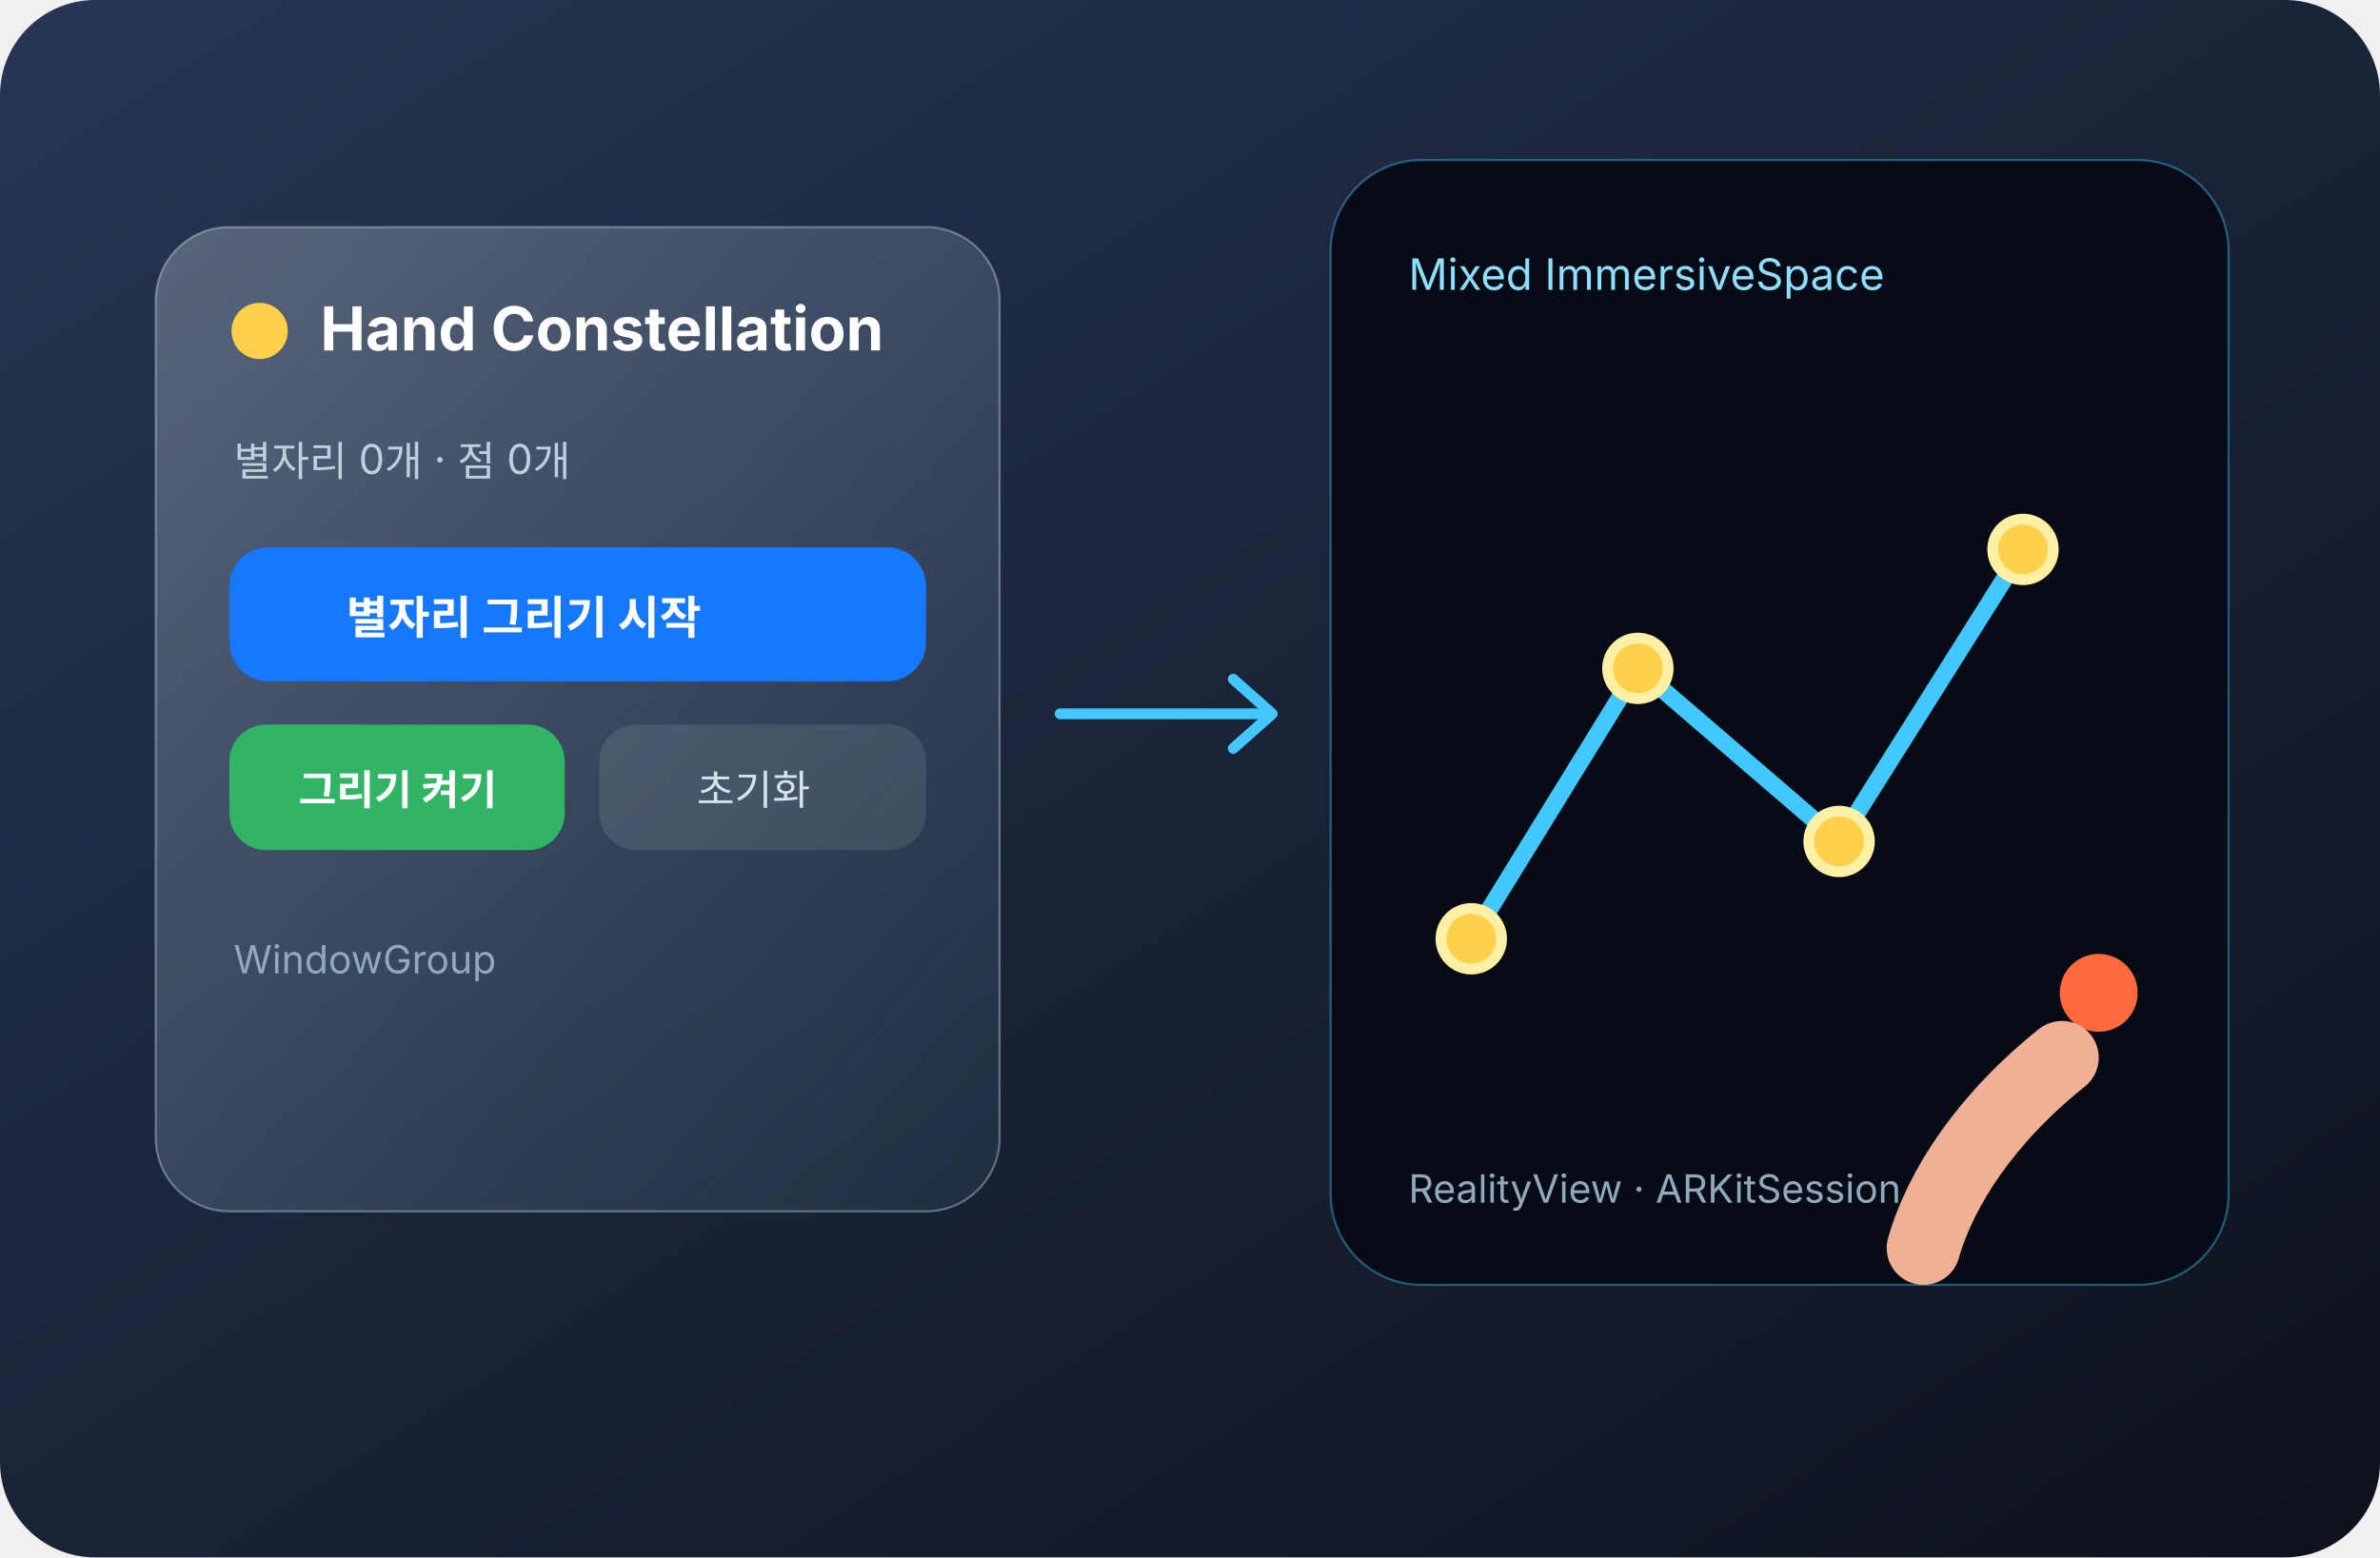
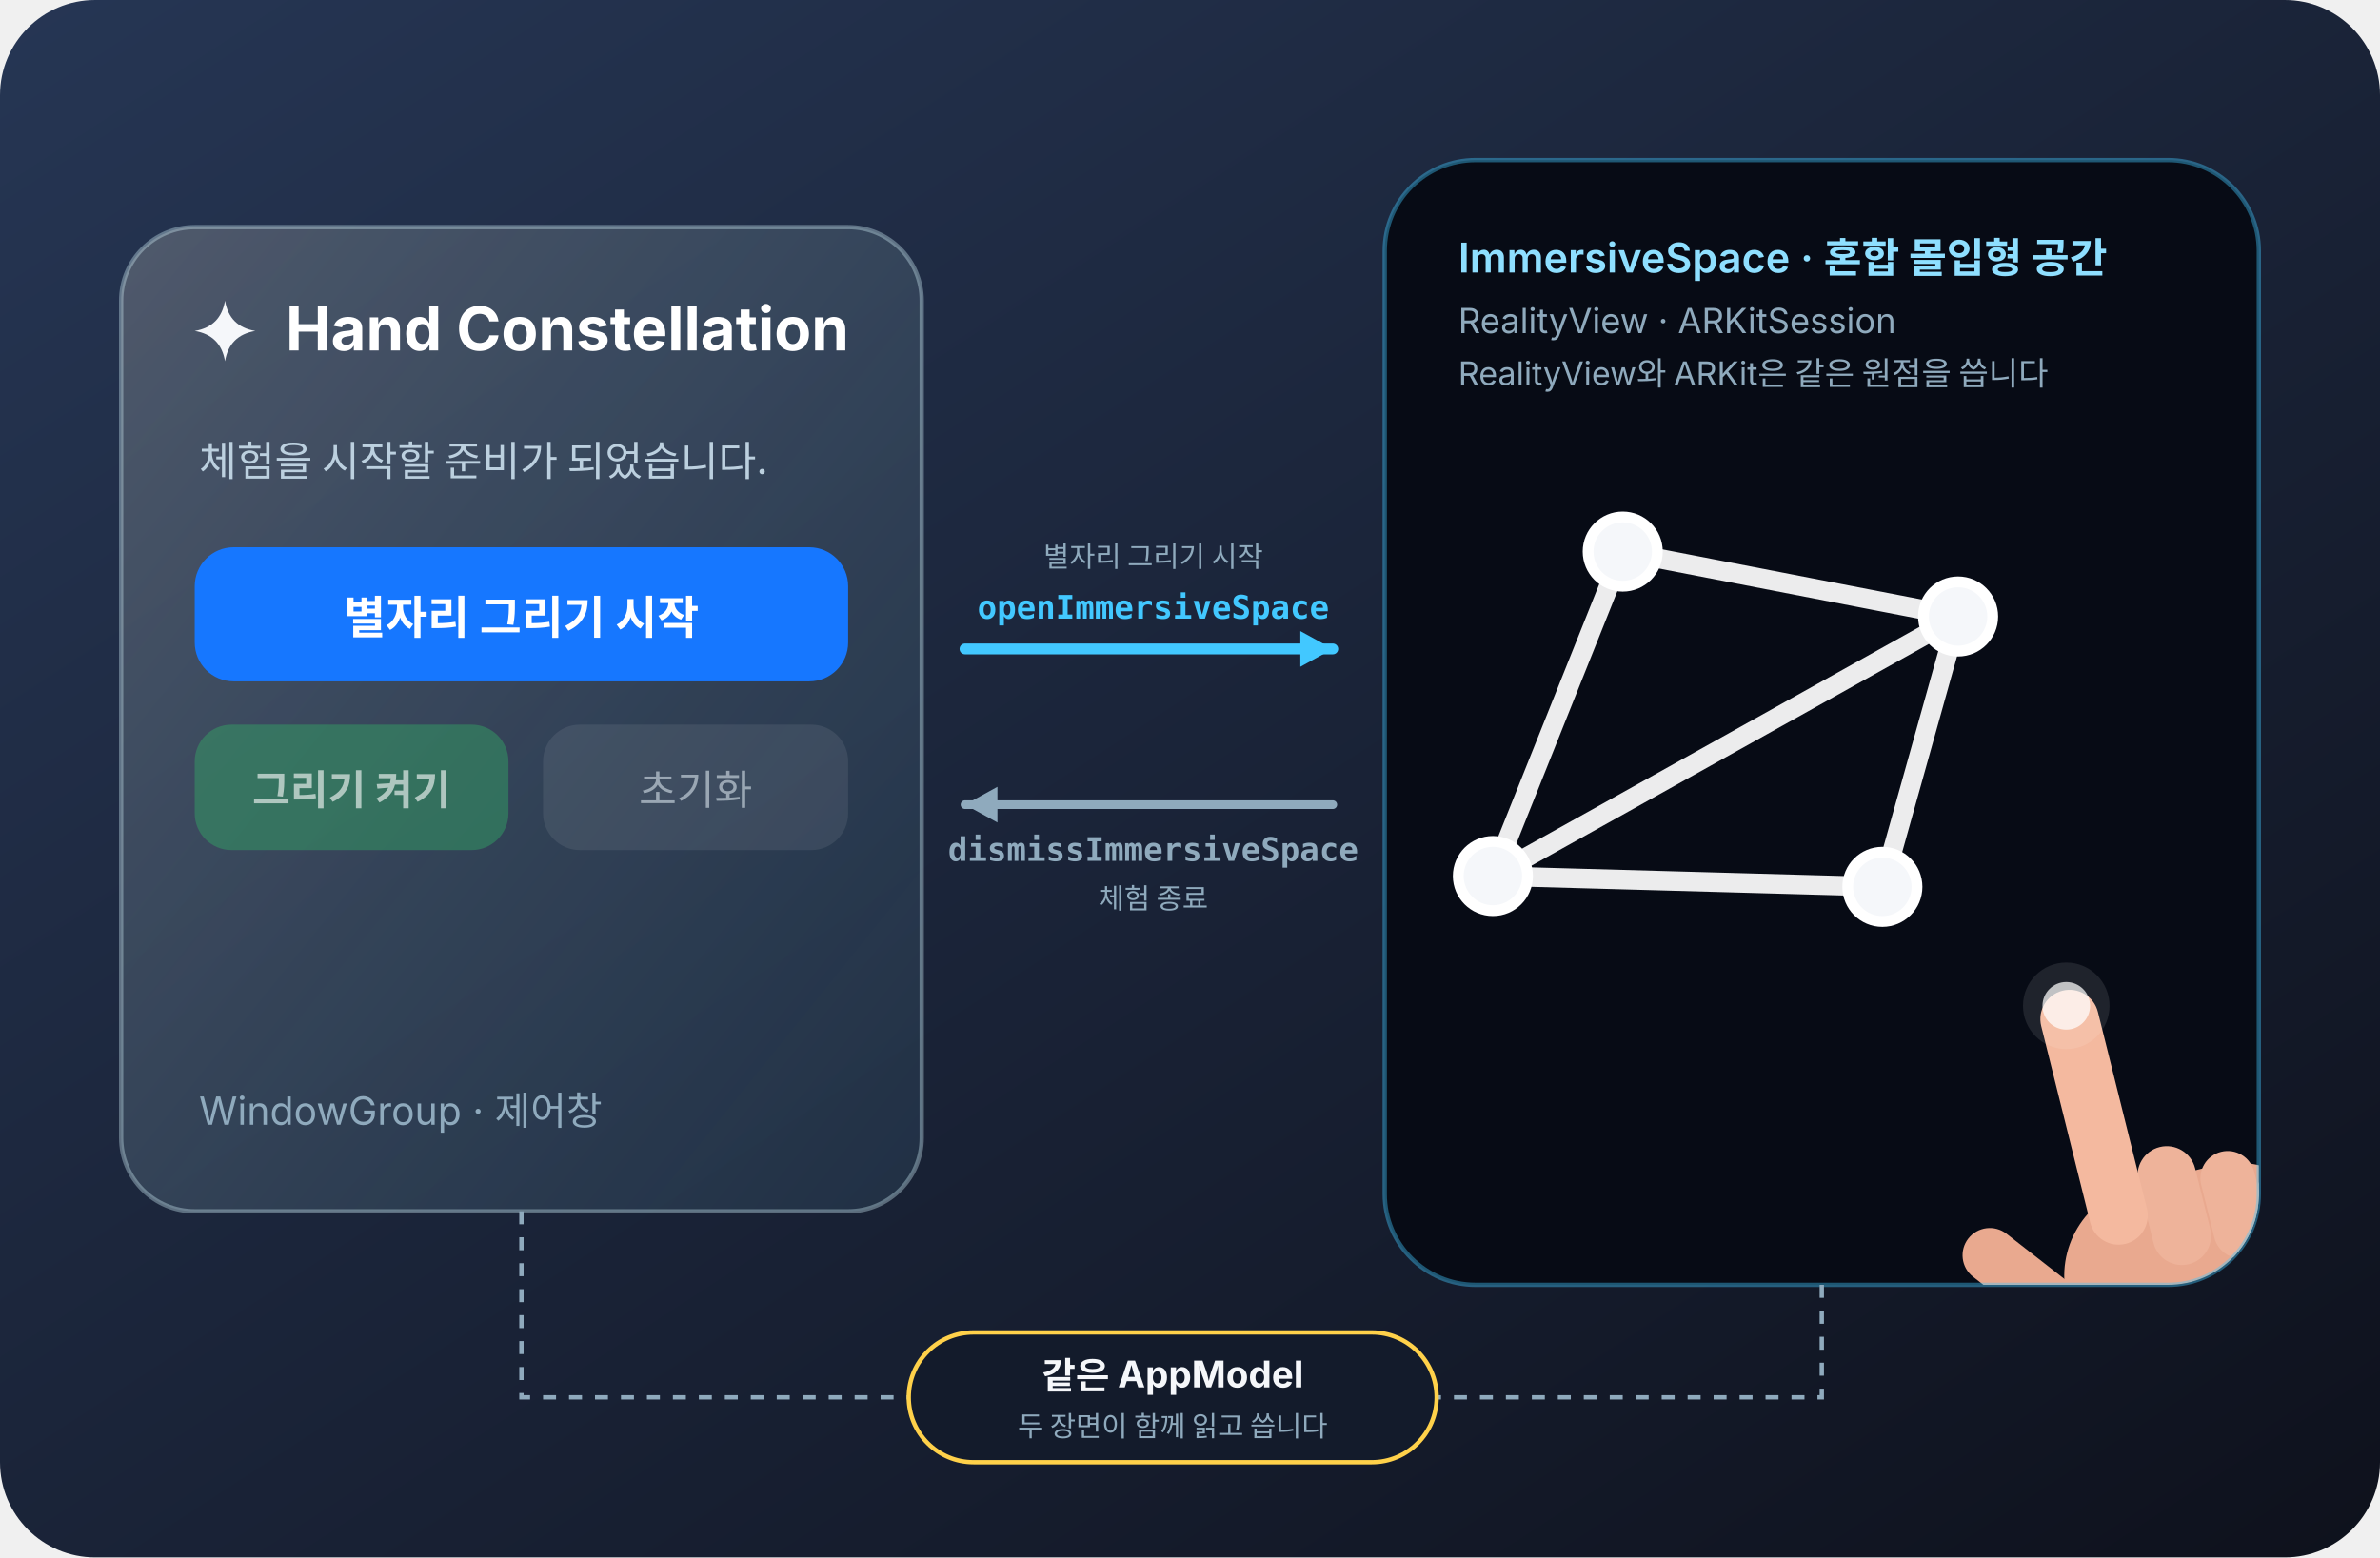
<svg xmlns="http://www.w3.org/2000/svg" width="1100" height="720" viewBox="0 0 1100 720" role="img" aria-labelledby="t d">
  <defs>
-     <linearGradient id="b" x1="0" y1="0" x2="1" y2="1">
+     <linearGradient id="bg" x1="0" y1="0" x2="1" y2="1">
      <stop stop-color="#263654" />
      <stop offset="1" stop-color="#0e111c" />
    </linearGradient>
-     <linearGradient id="g" x1="0" y1="0" x2="1" y2="1">
-       <stop stop-color="#fff" stop-opacity=".25" />
-       <stop offset="1" stop-color="#9bdfff" stop-opacity=".07" />
+     <linearGradient id="glass" x1="0" y1="0" x2="1" y2="1">
+       <stop stop-color="#ffffff" stop-opacity=".22" />
+       <stop offset="1" stop-color="#8adfff" stop-opacity=".07" />
    </linearGradient>
+     <marker id="head" viewBox="0 0 12 12" refX="9" refY="6" markerWidth="7" markerHeight="7" orient="auto-start-reverse">
+       <path d="M1 1 L11 6 L1 11 z" fill="#42c8ff" />
+     </marker>
+     <marker id="headw" viewBox="0 0 12 12" refX="9" refY="6" markerWidth="7" markerHeight="7" orient="auto-start-reverse">
+       <path d="M1 1 L11 6 L1 11 z" fill="#8faabd" />
+     </marker>
  </defs>
-   <rect width="1100" height="720" rx="44" fill="url(#b)" />
-   <g transform="translate(72 105)">
-     <rect width="390" height="455" rx="34" fill="url(#g)" stroke="#d9f5ff" stroke-opacity=".35" />
-     <circle cx="48" cy="48" r="13" fill="#ffd14a" />
-     <text x="76" y="57" fill="#fff" font-family="-apple-system,sans-serif" font-size="28" font-weight="700">Hand Constellation</text>
-     <text x="36" y="115" fill="#bcd0df" font-family="-apple-system,sans-serif" font-size="19">별자리 0개 · 점 0개</text>
-     <rect x="34" y="148" width="322" height="62" rx="18" fill="#1677ff" />
-     <text x="88" y="188" fill="#fff" font-family="-apple-system,sans-serif" font-size="21" font-weight="650">별자리 그리기 시작</text>
-     <rect x="34" y="230" width="155" height="58" rx="17" fill="#32b466" />
-     <text x="66" y="267" fill="#fff" font-family="-apple-system,sans-serif" font-size="19" font-weight="650">그리기 켜기</text>
-     <rect x="205" y="230" width="151" height="58" rx="17" fill="#fff" fill-opacity=".1" />
-     <text x="250" y="267" fill="#d7e3eb" font-family="-apple-system,sans-serif" font-size="19">초기화</text>
-     <text x="36" y="345" fill="#8faabd" font-family="-apple-system,sans-serif" font-size="18">WindowGroup</text>
+   <rect x="0" y="0" width="1100" height="720" rx="44" fill="url(#bg)" />
+   <rect x="56" y="105" width="370" height="455" rx="34" fill="#1a2438" opacity="0.55" />
+   <rect x="56" y="105" width="370" height="455" rx="34" fill="url(#glass)" stroke="#d8f5ff" stroke-opacity=".35" stroke-width="2" />
+   <path d="M104 139 Q106 151 118 153 Q106 155 104 167 Q102 155 90 153 Q102 151 104 139 Z" fill="#f5f7fa" />
+   <text x="132" y="162" fill="#ffffff" font-family="-apple-system,'SF Pro Text','Apple SD Gothic Neo',sans-serif" font-size="28" font-weight="700" text-anchor="start">Hand Constellation</text>
+   <text x="92" y="220" fill="#bcd0df" font-family="-apple-system,'SF Pro Text','Apple SD Gothic Neo',sans-serif" font-size="19" font-weight="400" text-anchor="start">체험을 시작할 준비가 되었습니다.</text>
+   <rect x="90" y="253" width="302" height="62" rx="18" fill="#1677ff" />
+   <text x="241" y="293" fill="#ffffff" font-family="-apple-system,'SF Pro Text','Apple SD Gothic Neo',sans-serif" font-size="21" font-weight="650" text-anchor="middle">별자리 그리기 시작</text>
+   <rect x="90" y="335" width="145" height="58" rx="17" fill="#32b466" opacity="0.4" />
+   <text x="162.5" y="372" fill="#ffffff" font-family="-apple-system,'SF Pro Text','Apple SD Gothic Neo',sans-serif" font-size="19" font-weight="650" text-anchor="middle" opacity="0.6">그리기 켜기</text>
+   <rect x="251" y="335" width="141" height="58" rx="17" fill="#ffffff" opacity="0.08" />
+   <text x="321.5" y="372" fill="#d7e3eb" font-family="-apple-system,'SF Pro Text','Apple SD Gothic Neo',sans-serif" font-size="19" font-weight="400" text-anchor="middle" opacity="0.6">초기화</text>
+   <text x="92" y="520" fill="#8faabd" font-family="-apple-system,'SF Pro Text','Apple SD Gothic Neo',sans-serif" font-size="18" font-weight="400" text-anchor="start">WindowGroup · 제어창</text>
+   <text x="533" y="262" fill="#8faabd" font-family="-apple-system,'SF Pro Text','Apple SD Gothic Neo',sans-serif" font-size="13" font-weight="400" text-anchor="middle">별자리 그리기 시작</text>
+   <text x="533" y="286" fill="#42c8ff" font-family="ui-monospace,'SFMono-Regular',Menlo,monospace" font-size="15" font-weight="600" text-anchor="middle">openImmersiveSpace</text>
+   <line x1="446" y1="300" x2="616" y2="300" stroke="#42c8ff" stroke-width="5" stroke-linecap="round" />
+   <path d="M0 0 L-15 8.25 L-15 -8.25 z" fill="#42c8ff" transform="translate(616 300) rotate(0.0)" />
+   <line x1="616" y1="372" x2="446" y2="372" stroke="#8faabd" stroke-width="4" stroke-linecap="round" />
+   <path d="M0 0 L-15 8.25 L-15 -8.25 z" fill="#8faabd" transform="translate(446 372) rotate(180.0)" />
+   <text x="533" y="398" fill="#8faabd" font-family="ui-monospace,'SFMono-Regular',Menlo,monospace" font-size="15" font-weight="600" text-anchor="middle">dismissImmersiveSpace</text>
+   <text x="533" y="420" fill="#8faabd" font-family="-apple-system,'SF Pro Text','Apple SD Gothic Neo',sans-serif" font-size="13" font-weight="400" text-anchor="middle">체험 종료</text>
+   <defs>
+     <clipPath id="space">
+       <rect x="640" y="74" width="404" height="520" rx="42" />
+     </clipPath>
+   </defs>
+   <rect x="640" y="74" width="404" height="520" rx="42" fill="#070b15" />
+   <line x1="690.0" y1="405.0" x2="750.0" y2="255.0" stroke="#ffffff" stroke-width="9" stroke-linecap="round" opacity="0.92" />
+   <line x1="750.0" y1="255.0" x2="905.0" y2="285.0" stroke="#ffffff" stroke-width="9" stroke-linecap="round" opacity="0.92" />
+   <line x1="905.0" y1="285.0" x2="870.0" y2="410.0" stroke="#ffffff" stroke-width="9" stroke-linecap="round" opacity="0.92" />
+   <line x1="870.0" y1="410.0" x2="690.0" y2="405.0" stroke="#ffffff" stroke-width="9" stroke-linecap="round" opacity="0.92" />
+   <line x1="690.0" y1="405.0" x2="905.0" y2="285.0" stroke="#ffffff" stroke-width="9" stroke-linecap="round" opacity="0.92" />
+   <circle cx="690.0" cy="405.0" r="16" fill="#f5f7fa" stroke="#ffffff" stroke-width="5" opacity="1.00" />
+   <circle cx="750.0" cy="255.0" r="16" fill="#f5f7fa" stroke="#ffffff" stroke-width="5" opacity="1.00" />
+   <circle cx="905.0" cy="285.0" r="16" fill="#f5f7fa" stroke="#ffffff" stroke-width="5" opacity="1.00" />
+   <circle cx="870.0" cy="410.0" r="16" fill="#f5f7fa" stroke="#ffffff" stroke-width="5" opacity="1.00" />
+   <g clip-path="url(#space)">
+     <g transform="translate(955.0 465.0) rotate(-14) scale(0.9)">
+       <g transform="translate(-26 170) rotate(-38)">
+         <rect x="-14" y="-84" width="28" height="94" rx="14" fill="#e9a98f" />
+       </g>
+       <rect x="-36" y="98" width="138" height="170" rx="48" fill="#e9a98f" />
+       <rect x="14" y="82" width="30" height="62" rx="15" fill="#eeb39a" />
+       <rect x="45" y="92" width="28" height="56" rx="14" fill="#eeb39a" />
+       <rect x="72" y="106" width="25" height="48" rx="12.5" fill="#eeb39a" />
+       <rect x="-15" y="-8" width="30" height="134" rx="15" fill="#f4b99f" />
+     </g>
  </g>
-   <path d="M490 330h95" stroke="#42c8ff" stroke-width="5" stroke-linecap="round" />
-   <path d="m570 314 18 16-18 16" fill="none" stroke="#42c8ff" stroke-width="5" stroke-linecap="round" stroke-linejoin="round" />
-   <g transform="translate(615 74)">
-     <rect width="415" height="520" rx="42" fill="#070b15" stroke="#42c8ff" stroke-opacity=".4" />
-     <text x="36" y="60" fill="#8edfff" font-family="-apple-system,sans-serif" font-size="20">Mixed ImmersiveSpace</text>
-     <g fill="none" stroke="#42c8ff" stroke-width="8" stroke-linecap="round">
-       <polyline points="65,360 142,235 235,315 320,180" />
-     </g>
-     <g fill="#ffd14a" stroke="#fff0a5" stroke-width="5">
-       <circle cx="65" cy="360" r="14" />
-       <circle cx="142" cy="235" r="14" />
-       <circle cx="235" cy="315" r="14" />
-       <circle cx="320" cy="180" r="14" />
-     </g>
-     <circle cx="355" cy="385" r="18" fill="#ff6a3d" />
-     <path d="M338 415c-35 28-56 60-64 88" fill="none" stroke="#efb095" stroke-width="34" stroke-linecap="round" />
-     <text x="36" y="482" fill="#8faabd" font-family="-apple-system,sans-serif" font-size="18">RealityView · ARKitSession</text>
-   </g>
+   <circle cx="955.0" cy="465.0" r="20.0" fill="#ffffff" opacity=".10" />
+   <circle cx="955.0" cy="465.0" r="11.0" fill="#ffffff" opacity="0.72" />
+   <rect x="640" y="74" width="404" height="520" rx="42" fill="none" stroke="#42c8ff" stroke-width="2" opacity="0.4" />
+   <text x="674" y="126" fill="#8edfff" font-family="-apple-system,'SF Pro Text','Apple SD Gothic Neo',sans-serif" font-size="19" font-weight="600" text-anchor="start">ImmersiveSpace · 혼합 몰입형 공간</text>
+   <text x="674" y="154" fill="#8faabd" font-family="-apple-system,'SF Pro Text','Apple SD Gothic Neo',sans-serif" font-size="16" font-weight="400" text-anchor="start">RealityView · ARKitSession</text>
+   <text x="674" y="178" fill="#8faabd" font-family="-apple-system,'SF Pro Text','Apple SD Gothic Neo',sans-serif" font-size="15" font-weight="400" text-anchor="start">RealityView와 ARKit은 같은 원점을 씁니다</text>
+   <path d="M241 560 V 646 H 420 M842 594 V 646 H 664" fill="none" stroke="#8faabd" stroke-width="2" stroke-dasharray="6 6" />
+   <rect x="420" y="616" width="244" height="60" rx="30" fill="#131b2b" stroke="#ffd14a" stroke-width="2" />
+   <text x="542" y="642" fill="#f5f7fa" font-family="-apple-system,'SF Pro Text','Apple SD Gothic Neo',sans-serif" font-size="17" font-weight="650" text-anchor="middle">같은 AppModel</text>
+   <text x="542" y="664" fill="#8faabd" font-family="-apple-system,'SF Pro Text','Apple SD Gothic Neo',sans-serif" font-size="13" font-weight="400" text-anchor="middle">두 장면이 함께 읽고 씁니다</text>
</svg>
